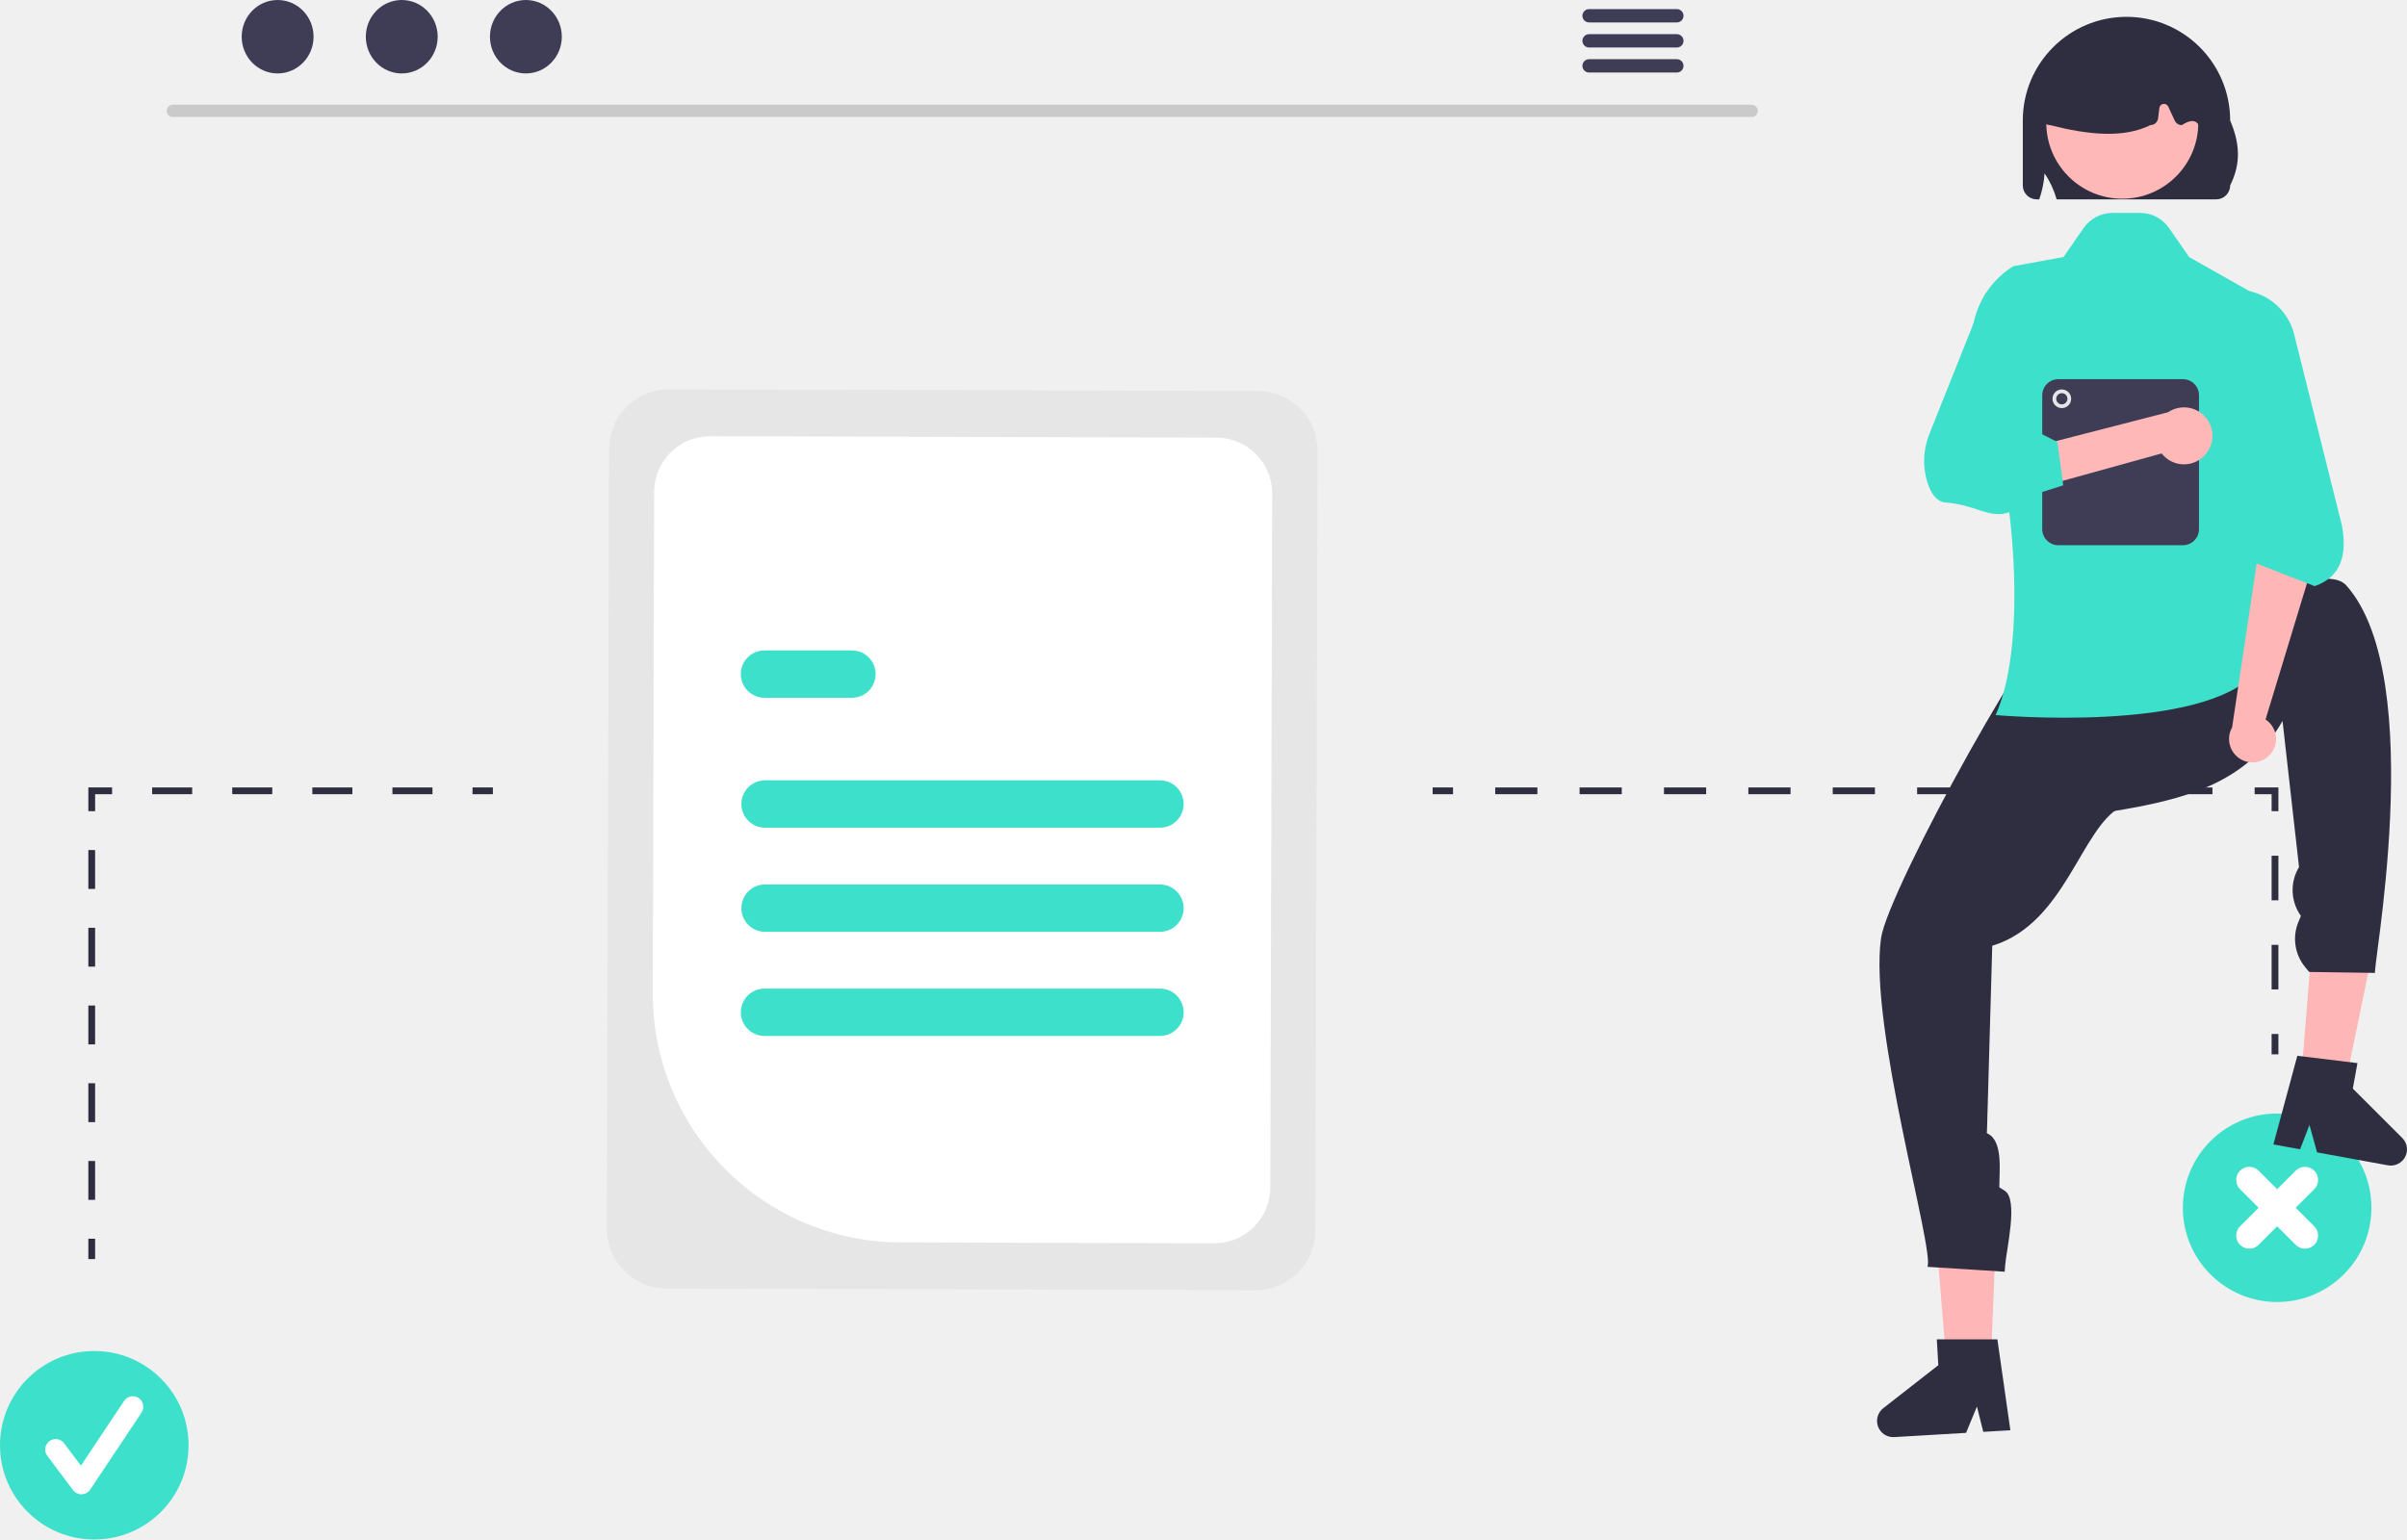
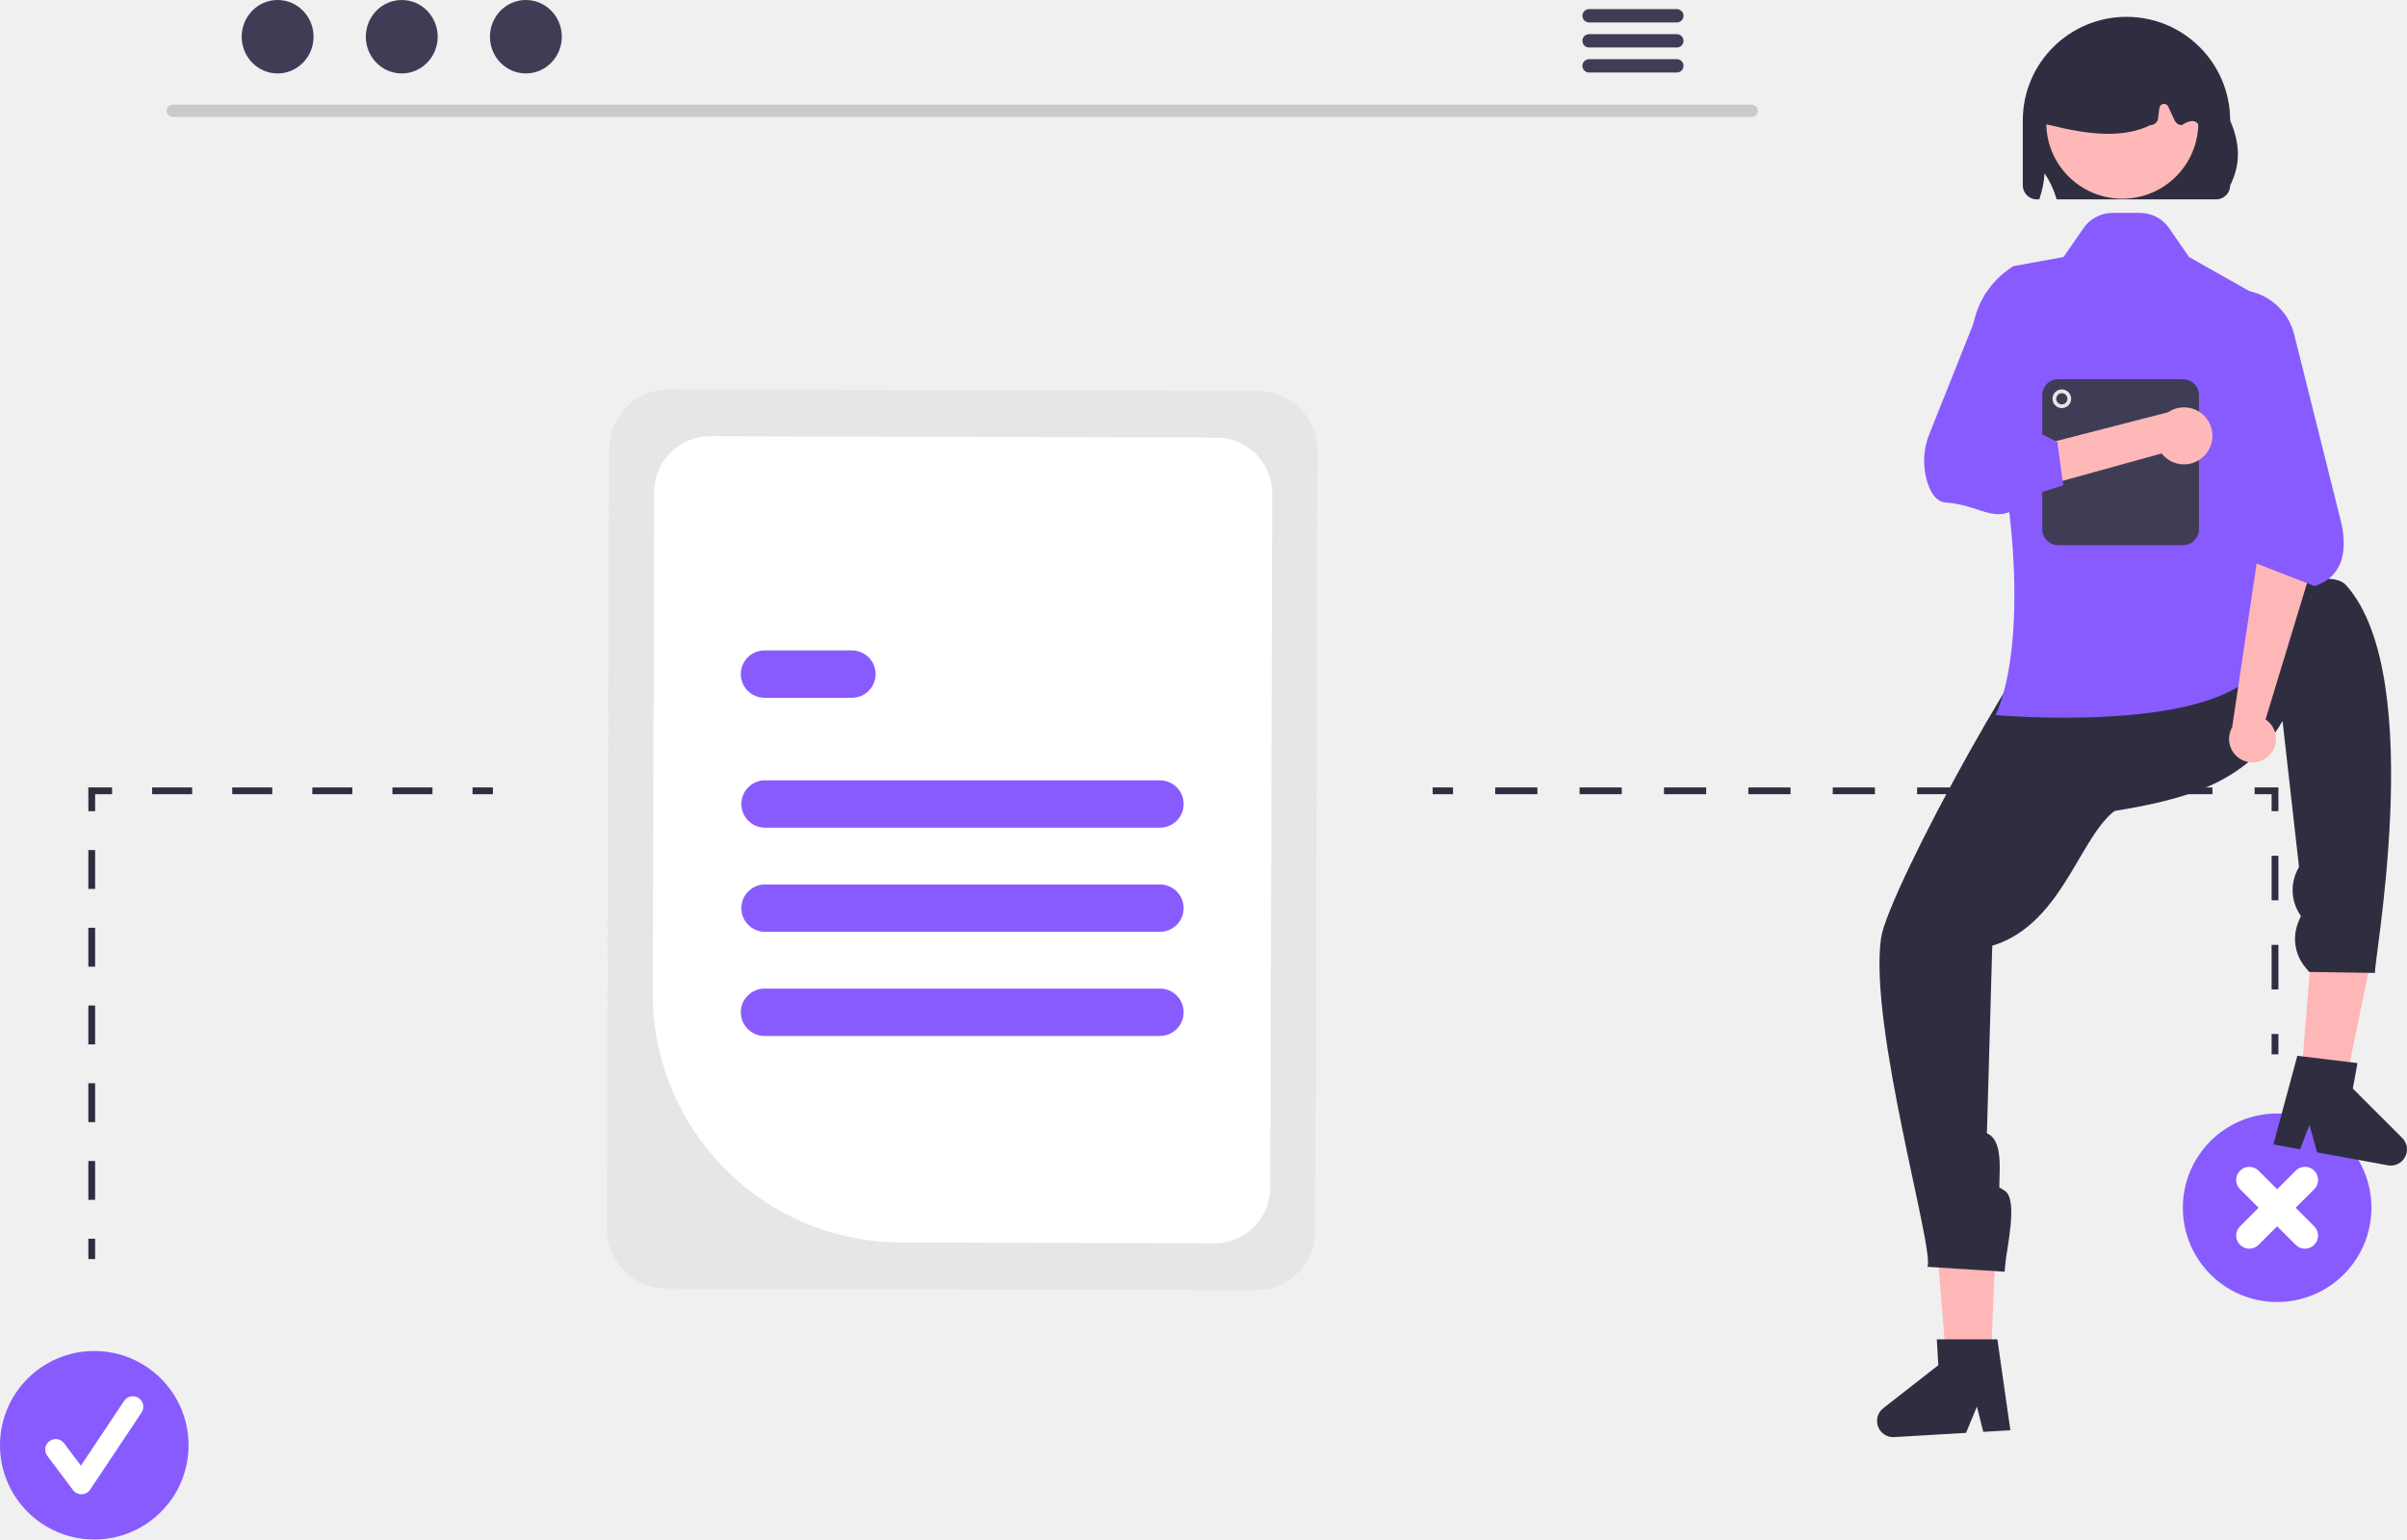
<svg xmlns="http://www.w3.org/2000/svg" data-name="Layer 1" width="709.233" height="453.762" viewBox="0 0 709.233 453.762">
  <path d="M761.555,257.603h-465.293a1.807,1.807,0,0,1,0-3.613h465.293a1.807,1.807,0,0,1,0,3.613Z" transform="translate(-245.3837 -223.1191)" fill="#cacaca" />
  <ellipse cx="81.803" cy="10.823" rx="10.588" ry="10.823" fill="#3f3d56" />
  <ellipse cx="118.378" cy="10.823" rx="10.588" ry="10.823" fill="#3f3d56" />
  <ellipse cx="154.953" cy="10.823" rx="10.588" ry="10.823" fill="#3f3d56" />
  <path d="M739.534,225.802h-25.981a1.968,1.968,0,0,0,0,3.934h25.981a1.968,1.968,0,0,0,0-3.934Z" transform="translate(-245.3837 -223.1191)" fill="#3f3d56" />
  <path d="M739.534,233.186h-25.981a1.968,1.968,0,0,0,0,3.934h25.981a1.968,1.968,0,0,0,0-3.934Z" transform="translate(-245.3837 -223.1191)" fill="#3f3d56" />
  <path d="M739.534,240.561h-25.981a1.968,1.968,0,0,0,0,3.934h25.981a1.968,1.968,0,0,0,0-3.934Z" transform="translate(-245.3837 -223.1191)" fill="#3f3d56" />
  <path d="M424.217,585.305l.637-229.92A17.572,17.572,0,0,1,442.456,337.881l173.641.481a17.572,17.572,0,0,1,17.504,17.601L632.963,585.884a17.572,17.572,0,0,1-17.601,17.504l-173.641-.481A17.572,17.572,0,0,1,424.217,585.305Z" transform="translate(-245.3837 -223.1191)" fill="#e6e6e6" />
  <path d="M437.729,515.896l.41-147.814A16.457,16.457,0,0,1,454.623,351.69l149.23.414a16.457,16.457,0,0,1,16.394,16.484l-.567,204.598a16.457,16.457,0,0,1-16.485,16.393l-92.445-.256A73.306,73.306,0,0,1,437.729,515.896Z" transform="translate(-245.3837 -223.1191)" fill="#fff" />
-   <path d="M587.089,467.079H470.729a6.982,6.982,0,0,1,0-13.963H587.089a6.982,6.982,0,1,1,0,13.963Z" transform="translate(-245.3837 -223.1191)" fill="#3de0ca" />
-   <path d="M496.328,428.791H470.729a6.982,6.982,0,1,1,0-13.963h25.599a6.982,6.982,0,1,1,0,13.963Z" transform="translate(-245.3837 -223.1191)" fill="#3de0ca" />
-   <path d="M587.089,528.465H470.729a6.982,6.982,0,1,1,0-13.963H587.089a6.982,6.982,0,1,1,0,13.963Z" transform="translate(-245.3837 -223.1191)" fill="#3de0ca" />
-   <path d="M587.089,497.772H470.729a6.982,6.982,0,0,1,0-13.963H587.089a6.982,6.982,0,1,1,0,13.963Z" transform="translate(-245.3837 -223.1191)" fill="#3de0ca" />
-   <circle cx="27.78" cy="425.982" r="27.78" fill="#3de0ca" />
+   <path d="M587.089,467.079H470.729a6.982,6.982,0,0,1,0-13.963H587.089a6.982,6.982,0,1,1,0,13.963Z" transform="translate(-245.3837 -223.1191)" fill="#885bfe" />
+   <path d="M496.328,428.791H470.729a6.982,6.982,0,1,1,0-13.963h25.599a6.982,6.982,0,1,1,0,13.963Z" transform="translate(-245.3837 -223.1191)" fill="#885bfe" />
+   <path d="M587.089,528.465H470.729a6.982,6.982,0,1,1,0-13.963H587.089a6.982,6.982,0,1,1,0,13.963Z" transform="translate(-245.3837 -223.1191)" fill="#885bfe" />
+   <path d="M587.089,497.772H470.729a6.982,6.982,0,0,1,0-13.963H587.089a6.982,6.982,0,1,1,0,13.963Z" transform="translate(-245.3837 -223.1191)" fill="#885bfe" />
+   <circle cx="27.78" cy="425.982" r="27.78" fill="#885bfe" />
  <path d="M269.374,663.559a3.089,3.089,0,0,1-2.472-1.236l-7.579-10.105a3.09,3.09,0,1,1,4.944-3.708l4.958,6.611,12.735-19.102a3.09,3.09,0,0,1,5.142,3.428L271.945,662.183a3.091,3.091,0,0,1-2.485,1.375C269.431,663.559,269.403,663.559,269.374,663.559Z" transform="translate(-245.3837 -223.1191)" fill="#fff" />
  <rect x="26.028" y="365.11" width="2" height="6" fill="#2f2e41" />
  <path d="M273.411,576.773h-2V565.317h2Zm0-22.913h-2V542.404h2Zm0-22.912h-2v-11.457h2Zm0-22.913h-2V496.579h2Zm0-22.913h-2V473.666h2Z" transform="translate(-245.3837 -223.1191)" fill="#2f2e41" />
  <polygon points="28.028 239.091 26.028 239.091 26.028 232.091 33.028 232.091 33.028 234.091 28.028 234.091 28.028 239.091" fill="#2f2e41" />
  <path d="M372.814,457.21H361.013v-2h11.8Zm-23.601,0h-11.8v-2h11.8Zm-23.601,0H313.812v-2h11.8Zm-23.601,0H290.212v-2H302.012Z" transform="translate(-245.3837 -223.1191)" fill="#2f2e41" />
  <rect x="139.231" y="232.091" width="6" height="2" fill="#2f2e41" />
  <rect x="669.34" y="304.762" width="2" height="6" fill="#2f2e41" />
  <path d="M916.724,514.747h-2V501.613h2Zm0-26.269h-2V475.345h2Z" transform="translate(-245.3837 -223.1191)" fill="#2f2e41" />
  <polygon points="671.34 239.091 669.34 239.091 669.34 234.091 664.34 234.091 664.34 232.091 671.34 232.091 671.34 239.091" fill="#2f2e41" />
  <path d="M897.292,457.21H884.86v-2h12.432Zm-24.863,0H859.996v-2H872.428Zm-24.864,0H835.133v-2h12.432Zm-24.863,0H810.27v-2h12.432Zm-24.863,0H785.406v-2h12.432Zm-24.864,0H760.543v-2H772.974Zm-24.863,0H735.679v-2h12.432Zm-24.863,0H710.816v-2h12.432Zm-24.864,0H685.952v-2h12.432Z" transform="translate(-245.3837 -223.1191)" fill="#2f2e41" />
  <rect x="422.137" y="232.091" width="6" height="2" fill="#2f2e41" />
-   <circle cx="670.969" cy="355.982" r="27.78" fill="#3de0ca" />
+   <circle cx="670.969" cy="355.982" r="27.78" fill="#885bfe" />
  <path d="M921.817,579.101l5.465-5.465a3.864,3.864,0,0,0-5.465-5.465l-5.465,5.465-5.465-5.465a3.864,3.864,0,0,0-5.465,5.465l5.465,5.465-5.465,5.465a3.864,3.864,0,1,0,5.465,5.465l5.465-5.465,5.465,5.465a3.864,3.864,0,1,0,5.465-5.465Z" transform="translate(-245.3837 -223.1191)" fill="#fff" />
  <polygon points="593.025 189.762 599.025 225.376 656.025 194.762 593.025 189.762" fill="#2f2e41" />
  <polygon points="586.215 411.204 574.274 410.717 570.471 364.429 588.094 365.148 586.215 411.204" fill="#ffb6b6" />
  <path d="M832.409,501.881c21.66-6.604,26.105-34.837,38-41-.03-14.911.569-61.152-14.316-60.272-8.29.49-54.476,85.031-56.456,99.037-3.673,25.986,15.938,92.309,13.663,96.866l22.774,1.441.133-1.792c.361-4.862,3.992-19.523-.15-22.096l-1.569-.975v0c.014-5.056,1.117-13.668-3.443-15.851l0,0a.459.459,0,0,1-.193-.654Z" transform="translate(-245.3837 -223.1191)" fill="#2f2e41" />
  <path d="M837.751,644.68l-7.985.471-1.87-7.455-3.206,7.754L803.512,646.699a4.769,4.769,0,0,1-3.217-8.519l16.224-12.677-.449-7.622,17.852.013Z" transform="translate(-245.3837 -223.1191)" fill="#2f2e41" />
  <polygon points="677.229 327.78 689.141 328.745 698.531 283.261 680.951 281.836 677.229 327.78" fill="#ffb6b6" />
  <path d="M917.943,435.628c-10.683,18.774-29.795,23.256-49.612,26.541-8.617-12.17-21.751-29.136-9.11-37.045,7.04-4.404,68.065-40.034,77.486-29.483,24.596,27.549,7.049,116.2,8.561,114.24l-19.482-.283-1.147-1.384a13.1,13.1,0,0,1-1.998-13.422l.714-1.704,0,0a13.1,13.1,0,0,1-.802-13.971l.247-.445Z" transform="translate(-245.3837 -223.1191)" fill="#2f2e41" />
  <path d="M922.301,534.31l17.721,2.153-1.371,7.511,14.566,14.552a4.769,4.769,0,0,1-4.227,8.066L928.12,562.782l-2.242-8.086-2.76,7.173-7.869-1.436Z" transform="translate(-245.3837 -223.1191)" fill="#2f2e41" />
-   <path d="M875.997,285.881h-8.176a10.329,10.329,0,0,0-8.492,4.449l-5.92,8.551-14.75,2.683a25.881,25.881,0,0,0-10.581,31.248c10.437,27.298,15.475,78.463,5.331,101.069,0,0,61.542,5.575,77-13s3-109,3-109l-23-13-5.919-8.55A10.329,10.329,0,0,0,875.997,285.881Z" transform="translate(-245.3837 -223.1191)" fill="#3de0ca" />
+   <path d="M875.997,285.881h-8.176a10.329,10.329,0,0,0-8.492,4.449l-5.92,8.551-14.75,2.683a25.881,25.881,0,0,0-10.581,31.248c10.437,27.298,15.475,78.463,5.331,101.069,0,0,61.542,5.575,77-13s3-109,3-109l-23-13-5.919-8.55A10.329,10.329,0,0,0,875.997,285.881Z" transform="translate(-245.3837 -223.1191)" fill="#885bfe" />
  <path d="M914.138,445.654a6.875,6.875,0,0,0-1.202-10.473L926.409,390.881l-15-9-8.324,55.633a6.912,6.912,0,0,0,11.053,8.14Z" transform="translate(-245.3837 -223.1191)" fill="#ffb6b6" />
-   <path d="M927.409,395.881l-18-7,.768-8.987L888.79,333.077a17.332,17.332,0,0,1,11.563-24.017h0a17.351,17.351,0,0,1,21.017,12.613l14.056,56.243C937.052,386.646,935.214,393.166,927.409,395.881Z" transform="translate(-245.3837 -223.1191)" fill="#3de0ca" />
+   <path d="M927.409,395.881l-18-7,.768-8.987L888.79,333.077a17.332,17.332,0,0,1,11.563-24.017h0a17.351,17.351,0,0,1,21.017,12.613l14.056,56.243C937.052,386.646,935.214,393.166,927.409,395.881Z" transform="translate(-245.3837 -223.1191)" fill="#885bfe" />
  <path d="M902.509,258.631a30.55,30.55,0,1,0-61.1,0v19.15a4.106,4.106,0,0,0,4.1,4.1h.75a29.296,29.296,0,0,0,1.57-7.69,27.451,27.451,0,0,1,3.56,7.69h47.01a4.114,4.114,0,0,0,4.11-4.1C904.979,272.741,906.089,266.961,902.509,258.631Z" transform="translate(-245.3837 -223.1191)" fill="#2f2e41" />
  <circle cx="625.344" cy="36.176" r="22.397" fill="#ffb8b8" />
  <path d="M847.716,259.209a2.28,2.28,0,0,1-.534-1.818l2.653-18.475a2.283,2.283,0,0,1,1.29-1.75c13.542-6.338,27.275-6.346,40.817-.024a2.297,2.297,0,0,1,1.303,1.857l2.771,14.499a2.285,2.285,0,0,1-.582,1.751c-.431.474-1.034,10.892-1.675,10.892.541-6.21-.767-9.181-5.504-6.146a2.289,2.289,0,0,1-2.066-1.315l-1.938-4.153a1.368,1.368,0,0,0-2.597.409l-.383,3.063a2.283,2.283,0,0,1-2.262,1.997c-7.915,3.927-18.294,2.87-29.57,0A2.28,2.28,0,0,1,847.716,259.209Z" transform="translate(-245.3837 -223.1191)" fill="#2f2e41" />
  <path d="M888.587,383.821H851.879a4.747,4.747,0,0,1-4.741-4.741V339.622a4.746,4.746,0,0,1,4.741-4.741H888.587a4.746,4.746,0,0,1,4.741,4.741V379.08A4.747,4.747,0,0,1,888.587,383.821Z" transform="translate(-245.3837 -223.1191)" fill="#3f3d56" />
  <circle cx="607.528" cy="117.536" r="2.749" fill="#e6e6e6" />
  <circle cx="607.528" cy="117.536" r="1.65" fill="#3f3d56" />
  <path d="M895.1,357.227a8.34,8.34,0,0,1-12.78-.458L849.409,365.881l-5-11,39.795-10.248a8.385,8.385,0,0,1,10.896,12.595Z" transform="translate(-245.3837 -223.1191)" fill="#ffb8b8" />
-   <path d="M853.318,366.164l-9.235,2.948c-10.043,10.611-13.596,2.911-25.432,2.115-2.227-.15-3.97-1.978-5.18-5.432a21.256,21.256,0,0,1,.463-14.894L830.376,309.696l6.881-5.638,9.608,11.514-7.377,31.654,12.11,6.172Z" transform="translate(-245.3837 -223.1191)" fill="#3de0ca" />
+   <path d="M853.318,366.164l-9.235,2.948c-10.043,10.611-13.596,2.911-25.432,2.115-2.227-.15-3.97-1.978-5.18-5.432a21.256,21.256,0,0,1,.463-14.894L830.376,309.696l6.881-5.638,9.608,11.514-7.377,31.654,12.11,6.172Z" transform="translate(-245.3837 -223.1191)" fill="#885bfe" />
</svg>
